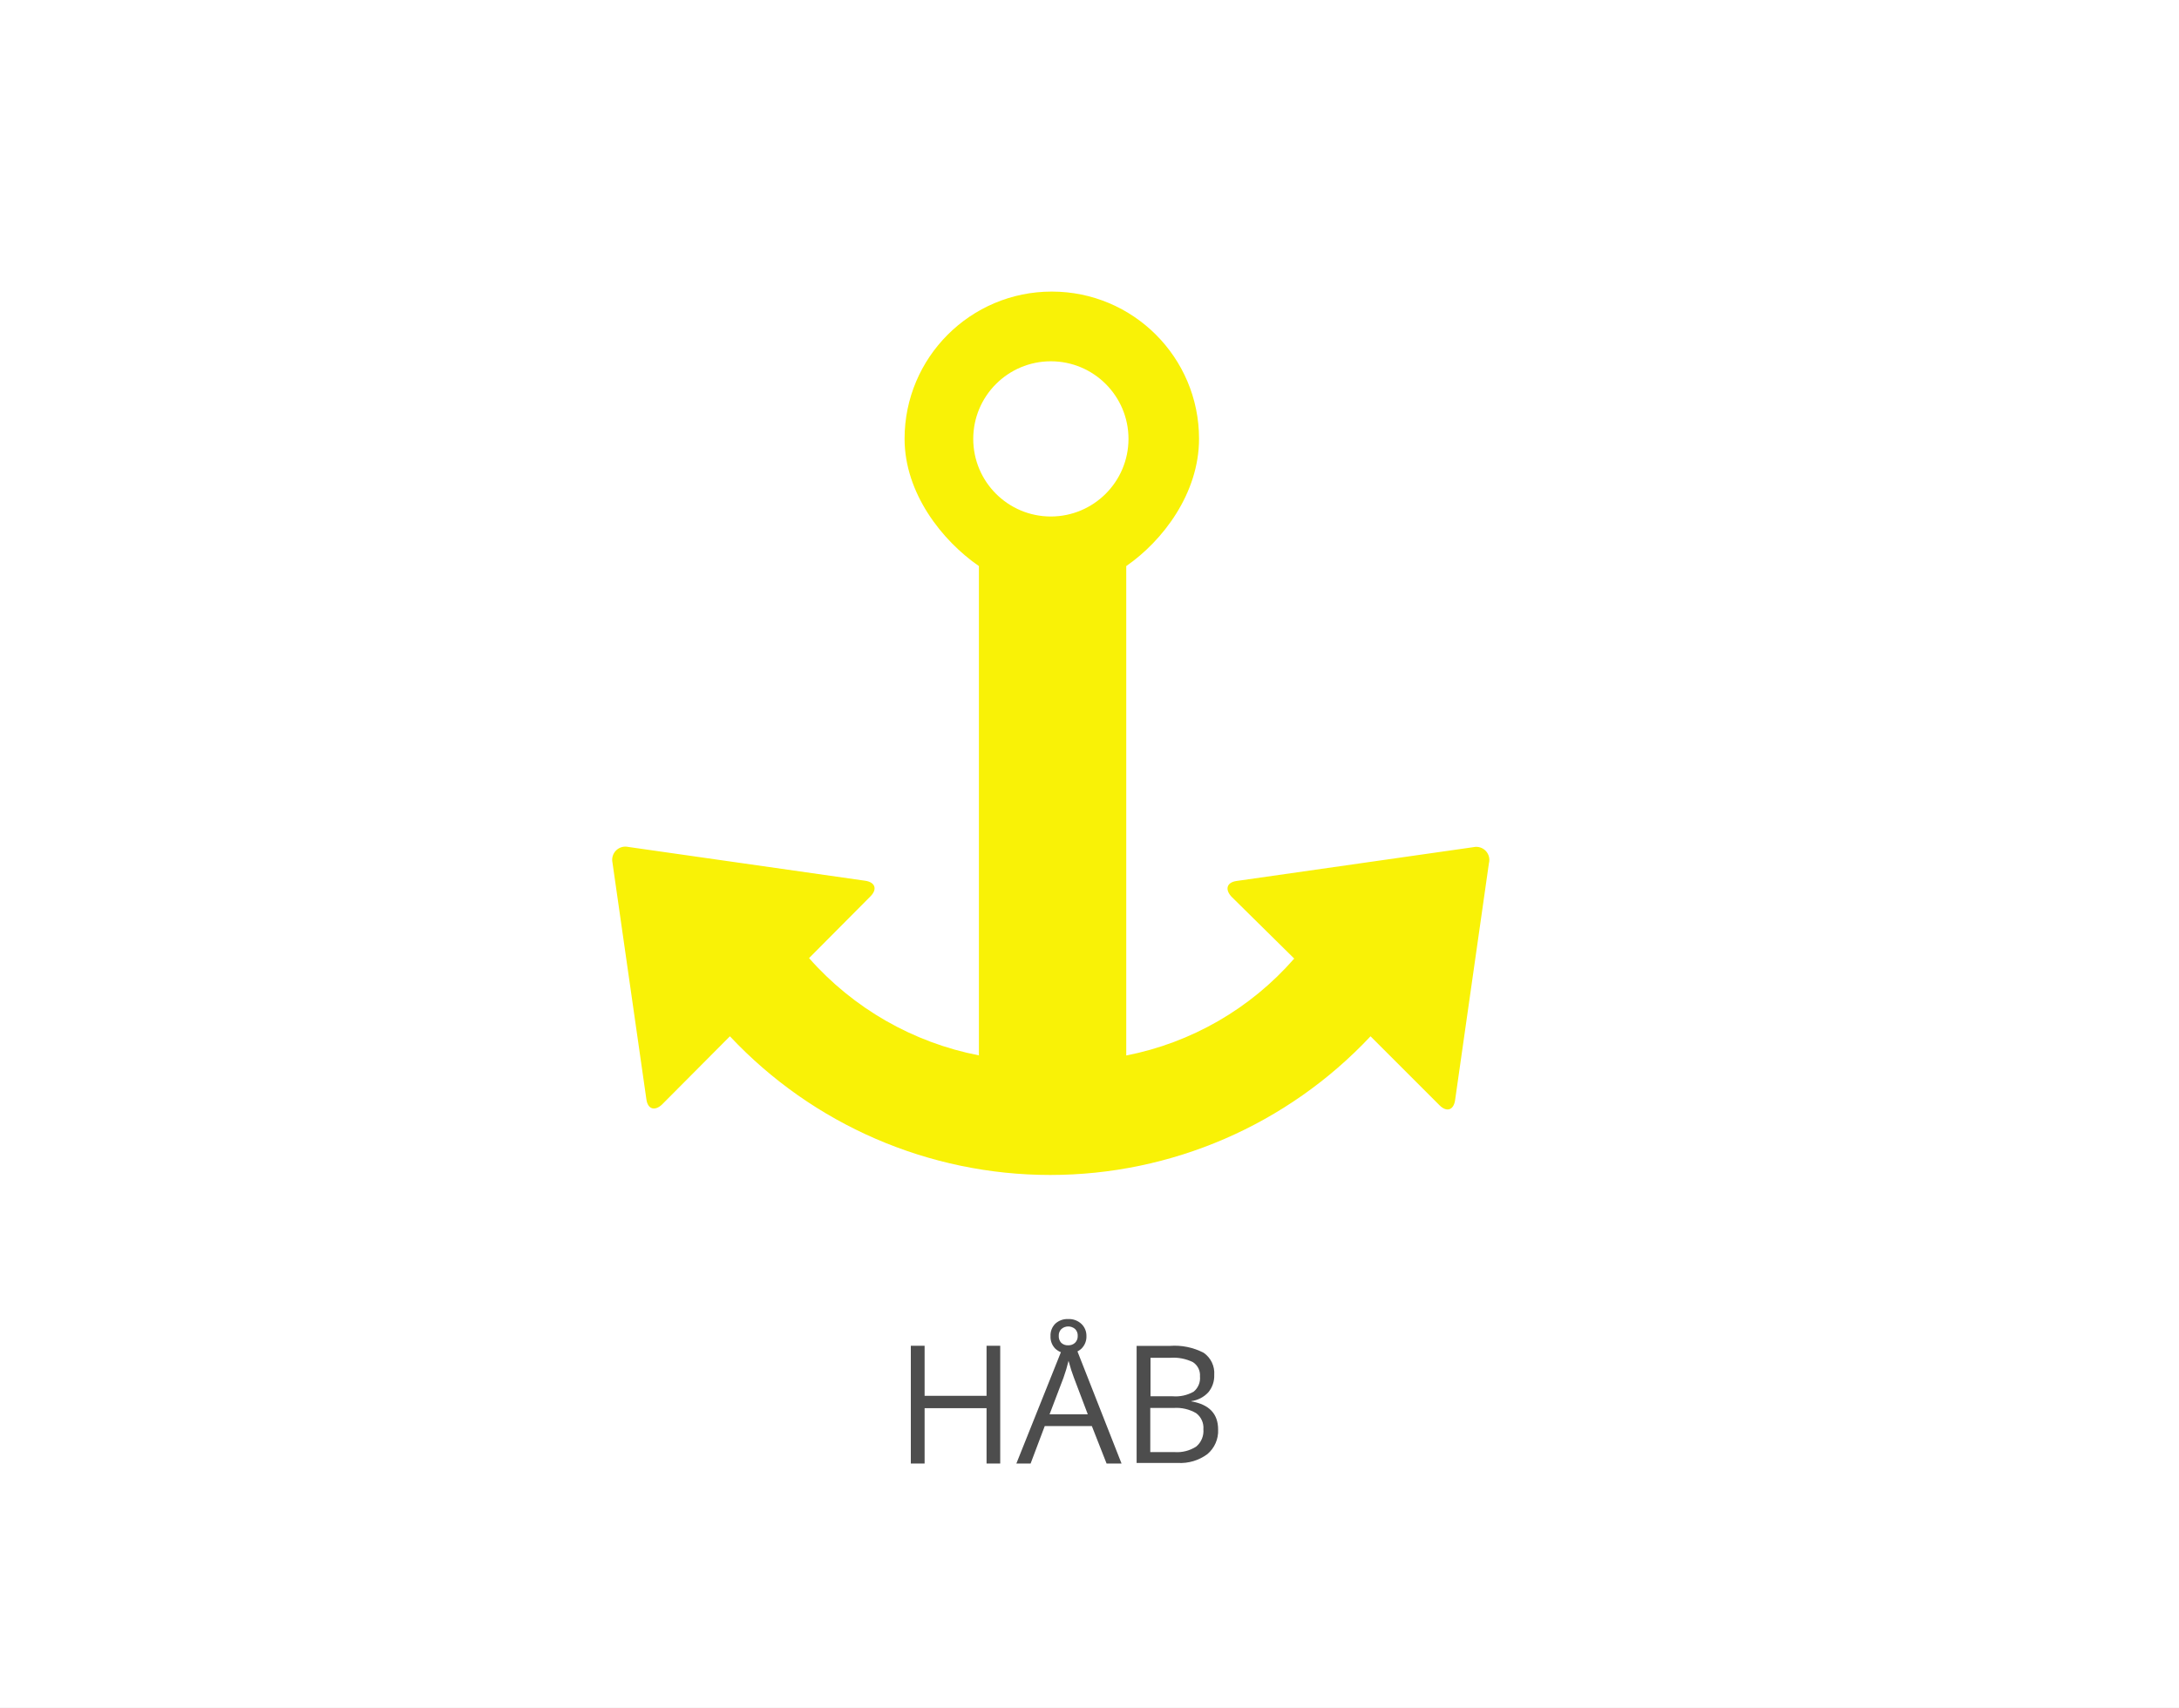
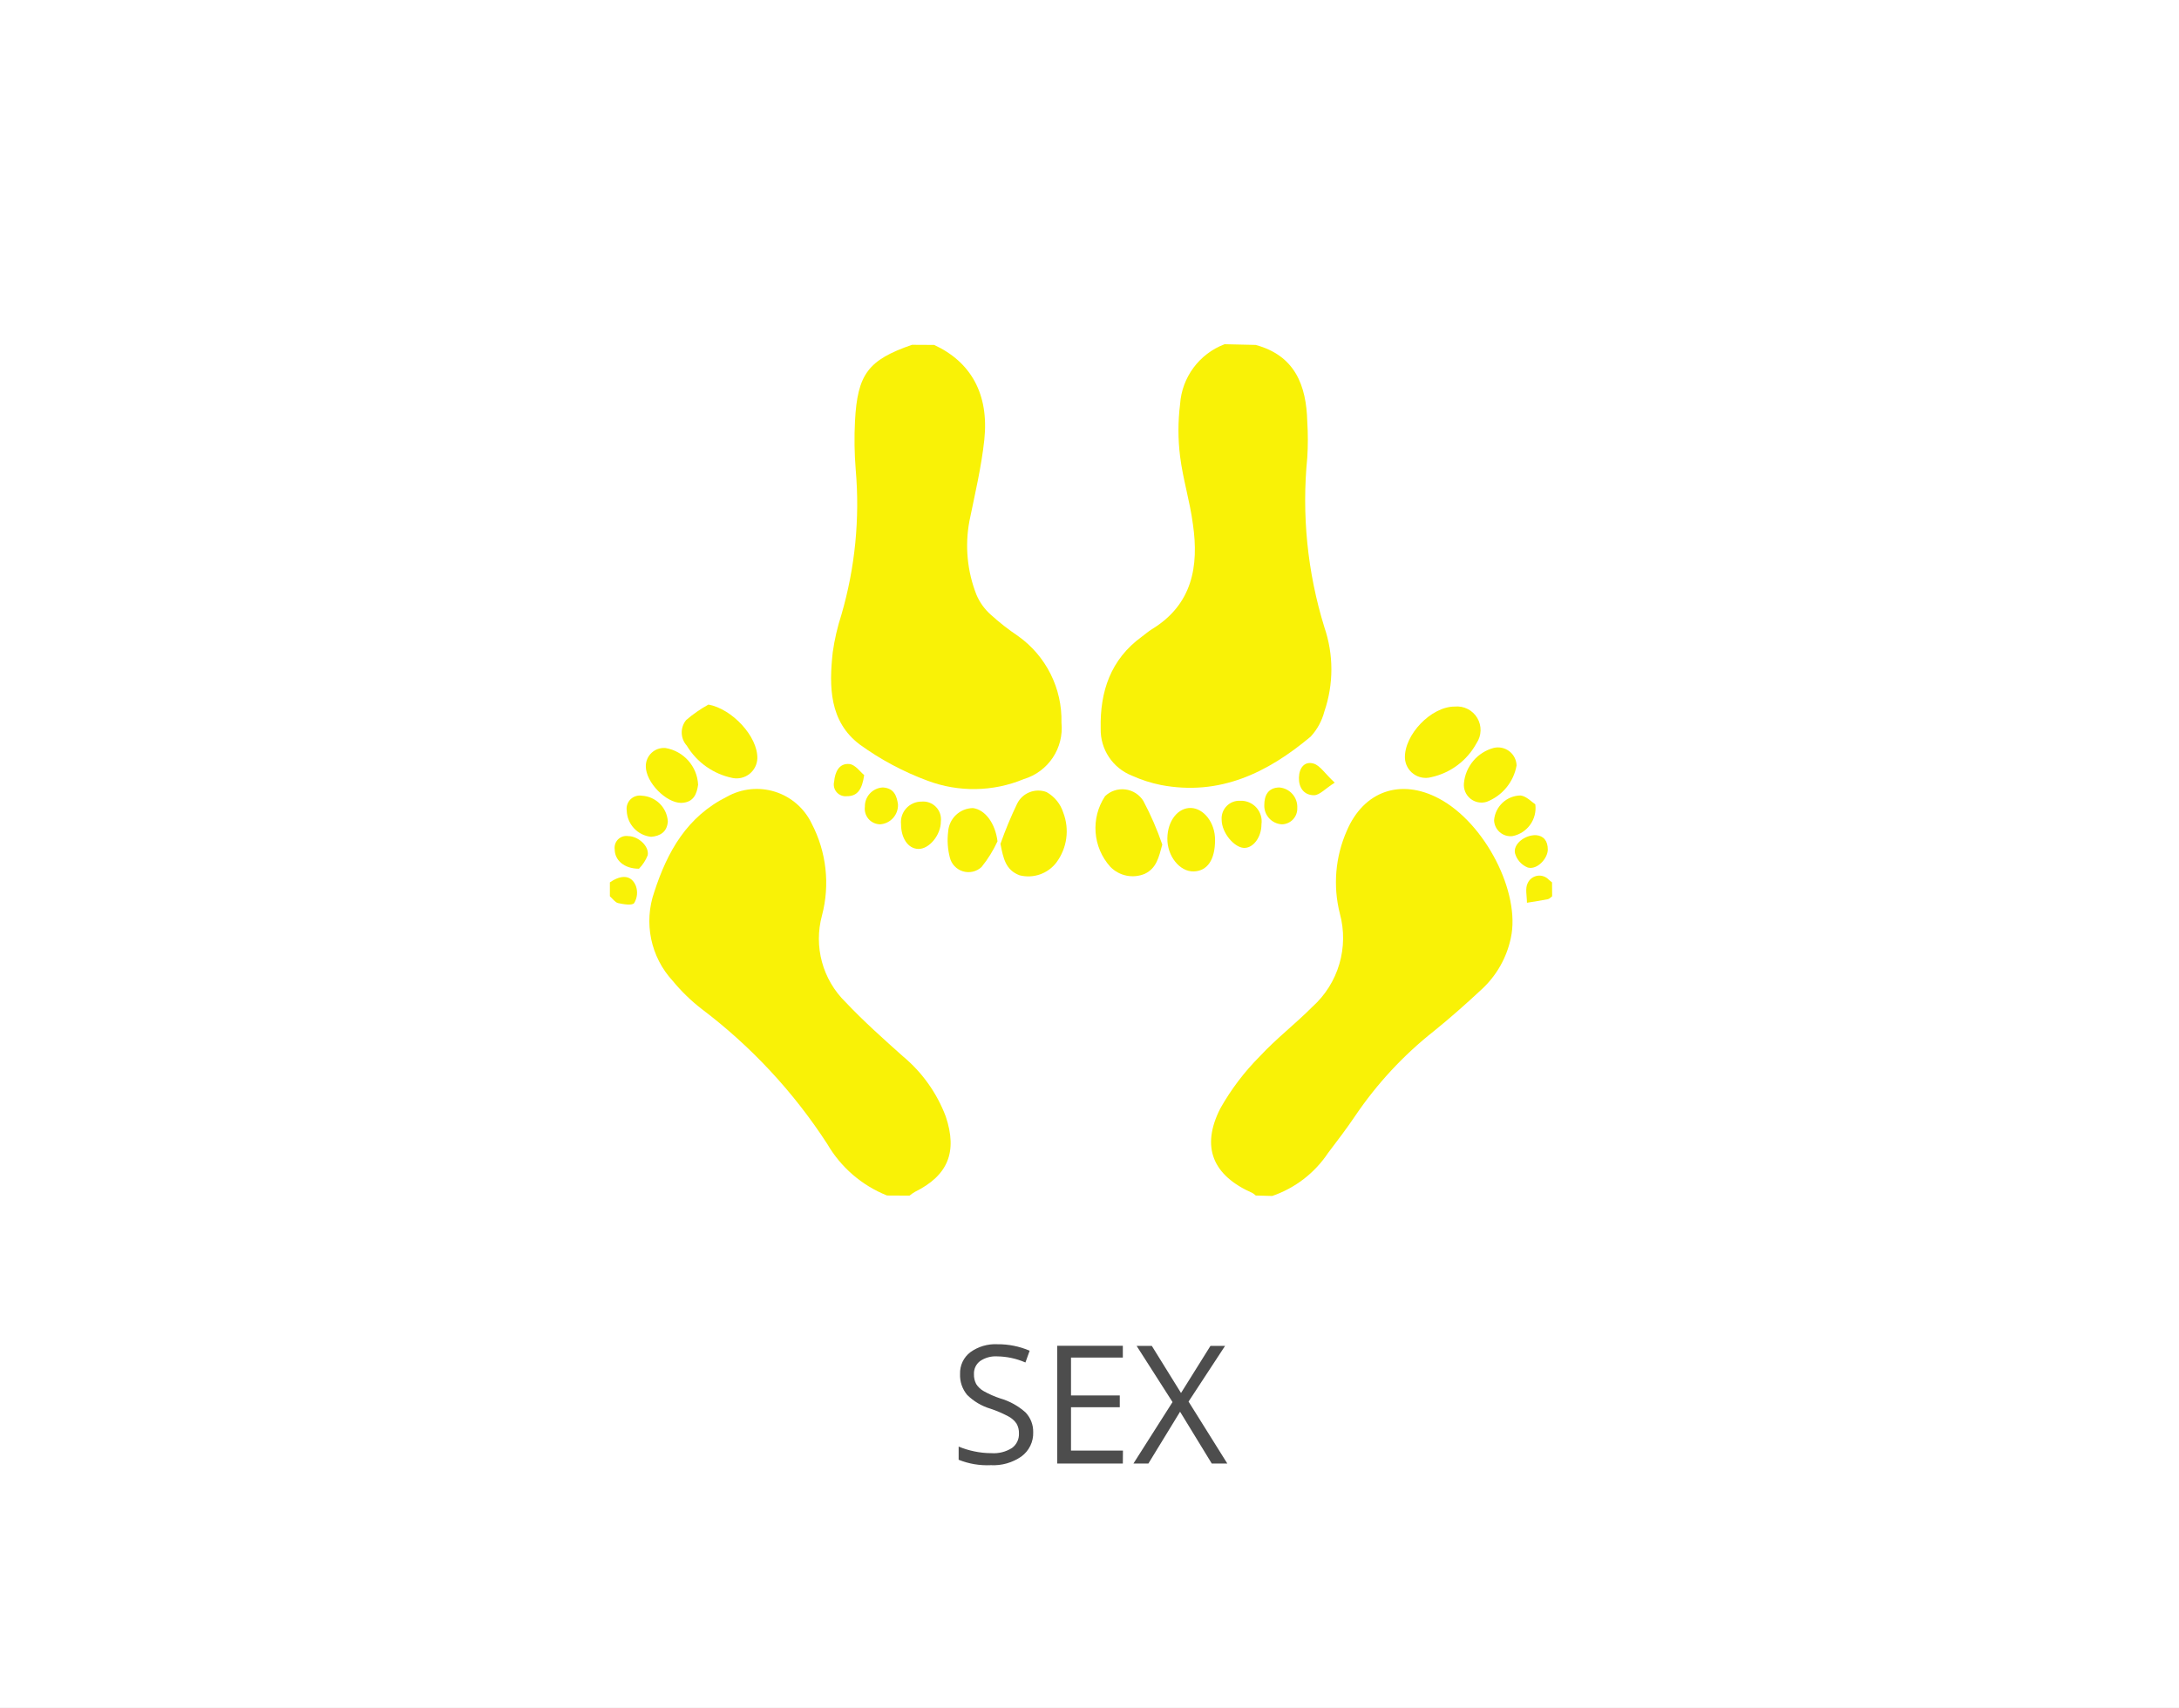
- <svg xmlns="http://www.w3.org/2000/svg" id="BG" viewBox="0 0 185 145">
+ <svg xmlns="http://www.w3.org/2000/svg" viewBox="0 0 185 145">
  <defs>
    <style>.cls-1{fill:#fff;}.cls-2{fill:#4d4d4d;}.cls-3{fill:#f9f206;}</style>
  </defs>
-   <rect class="cls-1" width="185" height="145" />
-   <g id="HÅB">
-     <path class="cls-2" d="M85.42,124.28H84.26v-4.7H79v4.7H77.83v-10H79v4.25h5.26v-4.25h1.16v10Z" transform="translate(-0.5 0)" />
-     <path class="cls-2" d="M94.45,124.28L93.2,121.1h-4L88,124.28H86.79l4-10h1l3.93,10h-1.2Zm-1.61-4.22L91.68,117q-0.23-.59-0.46-1.44a13.11,13.11,0,0,1-.43,1.44l-1.18,3.1h3.23Zm-0.1-6.62a1.43,1.43,0,0,1-.42,1.08,1.54,1.54,0,0,1-1.12.41,1.51,1.51,0,0,1-1.1-.4,1.42,1.42,0,0,1-.41-1.07,1.4,1.4,0,0,1,.41-1.06,1.53,1.53,0,0,1,1.1-.39,1.54,1.54,0,0,1,1.11.41A1.38,1.38,0,0,1,92.74,113.43Zm-0.74,0a0.76,0.76,0,0,0-.23-0.59,0.89,0.89,0,0,0-1.15,0,0.76,0.76,0,0,0-.23.59,0.81,0.81,0,0,0,.21.59,0.8,0.8,0,0,0,.59.21,0.8,0.8,0,0,0,.58-0.21A0.77,0.77,0,0,0,92,113.45Z" transform="translate(-0.5 0)" />
-     <path class="cls-2" d="M97,114.29h2.82a5.33,5.33,0,0,1,2.88.59,2.1,2.1,0,0,1,.89,1.88,2.18,2.18,0,0,1-.5,1.47,2.39,2.39,0,0,1-1.45.75V119q2.28,0.39,2.28,2.39a2.57,2.57,0,0,1-.91,2.09,3.85,3.85,0,0,1-2.53.75H97v-10Zm1.16,4.28h1.91a3.11,3.11,0,0,0,1.77-.39,1.49,1.49,0,0,0,.54-1.3,1.32,1.32,0,0,0-.6-1.21,3.76,3.76,0,0,0-1.91-.37H98.18v3.27Zm0,1v3.74h2.08a3,3,0,0,0,1.82-.47,1.73,1.73,0,0,0,.61-1.47,1.55,1.55,0,0,0-.62-1.37,3.34,3.34,0,0,0-1.9-.44h-2Z" transform="translate(-0.5 0)" />
-     <g id="anchor">
-       <path class="cls-3" d="M125.59,71.94l-20.1,2.87c-0.85.12-1,.72-0.44,1.33l5.33,5.26a25.41,25.41,0,0,1-14.26,8.23V48.07c3.12-2.16,6.18-6.19,6.18-10.81a12.49,12.49,0,1,0-25,0c0,4.62,3.18,8.65,6.31,10.81V89.62a25.78,25.78,0,0,1-14.42-8.26l5.22-5.25c0.6-.61.39-1.2-0.46-1.32L53.84,71.92a1.12,1.12,0,0,0-1.34,1.33l2.88,20.11c0.12,0.85.72,1,1.32,0.44L62.47,88A37.29,37.29,0,0,0,116.86,88l5.86,5.86c0.61,0.61,1.2.41,1.32-.44l2.87-20.11A1.11,1.11,0,0,0,125.59,71.94ZM89.72,43.86a6.59,6.59,0,1,1,6.59-6.59A6.6,6.6,0,0,1,89.72,43.86Z" transform="translate(-0.5 0)" />
+   <g id="BG">
+     <rect class="cls-1" width="185" height="145" />
+   </g>
+   <g id="DIGT">
+     <g id="EMNE_-_ikonhøjde75" data-name="EMNE - ikonhøjde75">
+       <g id="SEX">
+         <path class="cls-2" d="M88.22,121.62a2.45,2.45,0,0,1-1,2.06,4.15,4.15,0,0,1-2.6.74,6.5,6.5,0,0,1-2.73-.46v-1.12a7.24,7.24,0,0,0,1.34.41,7,7,0,0,0,1.44.15,2.9,2.9,0,0,0,1.75-.44,1.45,1.45,0,0,0,.59-1.23,1.57,1.57,0,0,0-.21-.85,1.92,1.92,0,0,0-.7-.61,9.8,9.8,0,0,0-1.49-.64,4.74,4.74,0,0,1-2-1.18,2.61,2.61,0,0,1-.6-1.78,2.22,2.22,0,0,1,.87-1.84,3.61,3.61,0,0,1,2.3-.68,6.78,6.78,0,0,1,2.74.55l-.36,1a6.19,6.19,0,0,0-2.41-.52,2.33,2.33,0,0,0-1.44.4,1.31,1.31,0,0,0-.52,1.1,1.69,1.69,0,0,0,.19.85,1.8,1.8,0,0,0,.65.61,8,8,0,0,0,1.39.61,5.5,5.5,0,0,1,2.16,1.2A2.37,2.37,0,0,1,88.22,121.62Z" transform="translate(-0.5 0)" />
+         <path class="cls-2" d="M95.83,124.28H90.26v-10h5.57v1H91.43v3.22h4.14v1H91.43v3.68h4.41Z" transform="translate(-0.5 0)" />
+         <path class="cls-2" d="M104.7,124.28h-1.32l-2.69-4.4L98,124.28H96.73l3.32-5.22L97,114.29h1.29l2.48,4,2.5-4h1.24l-3.1,4.73Z" transform="translate(-0.5 0)" />
+         <path class="cls-3" d="M107.11,29.29c3.34.91,4.3,3.43,4.38,6.52a24.45,24.45,0,0,1,0,3.05,36.51,36.51,0,0,0,1.45,14.4,11.05,11.05,0,0,1,0,7.16,5,5,0,0,1-1.16,2.13c-3.67,3.08-7.74,5.06-12.72,4.11a11.45,11.45,0,0,1-2.45-.79,4.19,4.19,0,0,1-2.66-4c-.07-3.14.84-5.88,3.5-7.81.29-.21.55-.45.85-.63,3.43-2.09,4-5.34,3.48-8.91-.25-1.94-.85-3.83-1.09-5.77a17.78,17.78,0,0,1,0-4.42,5.87,5.87,0,0,1,3.78-5.1Z" transform="translate(-0.5 0)" />
+         <path class="cls-3" d="M79.81,29.29c3.12,1.44,4.67,4.18,4.26,8.05-.25,2.33-.8,4.63-1.27,6.93a11.37,11.37,0,0,0,.6,6.23,4.73,4.73,0,0,0,1.21,1.69A19.78,19.78,0,0,0,86.92,54a8.76,8.76,0,0,1,3.7,7.37,4.52,4.52,0,0,1-3.2,4.79,11.11,11.11,0,0,1-8.16.14,24,24,0,0,1-5.77-3.08c-2.58-1.95-2.61-4.92-2.29-7.83a18.94,18.94,0,0,1,.74-3.2,33.61,33.61,0,0,0,1.21-12.32,31.18,31.18,0,0,1-.06-4.11c.21-4,1.12-5.19,4.84-6.48Z" transform="translate(-0.5 0)" />
+         <path class="cls-3" d="M75.81,101.52a10.26,10.26,0,0,1-5.07-4.37A45.16,45.16,0,0,0,60.06,85.67a15.27,15.27,0,0,1-2.44-2.37,7.49,7.49,0,0,1-1.57-7.56c1.11-3.43,2.78-6.39,6.16-8.08a5.17,5.17,0,0,1,7.21,2.29,10.86,10.86,0,0,1,.87,7.78,7.53,7.53,0,0,0,2,7.37c1.53,1.62,3.2,3.11,4.87,4.6a12.28,12.28,0,0,1,3.64,5.12c1,3,.19,5-2.62,6.39a3.67,3.67,0,0,0-.46.32Z" transform="translate(-0.5 0)" />
+         <path class="cls-3" d="M107.11,101.52a1.43,1.43,0,0,0-.27-.21c-3.37-1.48-4.41-3.9-2.73-7.19a20.6,20.6,0,0,1,3.37-4.44c1.38-1.49,3-2.73,4.45-4.19a7.87,7.87,0,0,0,2.32-7.93,10.82,10.82,0,0,1,.59-7c1.44-3.39,4.58-4.48,7.83-2.75,3.92,2.08,6.95,8,6.1,11.85A8.22,8.22,0,0,1,126.31,84c-1.32,1.23-2.67,2.43-4.07,3.56a32.06,32.06,0,0,0-6.69,7.21c-.72,1.07-1.51,2.1-2.29,3.13a9.34,9.34,0,0,1-4.75,3.66Z" transform="translate(-0.5 0)" />
+         <path class="cls-3" d="M52.28,74.93c1-.69,1.84-.62,2.21.31a1.7,1.7,0,0,1-.15,1.45c-.18.22-.9.1-1.36,0-.26-.06-.47-.38-.7-.58Z" transform="translate(-0.5 0)" />
+         <path class="cls-3" d="M132.28,76.11c-.12.09-.23.22-.37.25-.59.12-1.18.2-1.77.3,0-.57-.17-1.24.07-1.68a1.09,1.09,0,0,1,1.79-.27l.27.22Z" transform="translate(-0.5 0)" />
+         <path class="cls-3" d="M99.18,71.72c-.3,1.1-.49,2-1.48,2.48a2.65,2.65,0,0,1-2.93-.59,4.91,4.91,0,0,1-.45-6,2.11,2.11,0,0,1,3.25.4A25.43,25.43,0,0,1,99.18,71.72Z" transform="translate(-0.5 0)" />
+         <path class="cls-3" d="M85.44,71.66a33.66,33.66,0,0,1,1.41-3.4,2,2,0,0,1,2.5-1A3.05,3.05,0,0,1,90.77,69a4.43,4.43,0,0,1-.58,4.24,3,3,0,0,1-3.12,1.09C85.86,73.88,85.68,72.86,85.44,71.66Z" transform="translate(-0.5 0)" />
+         <path class="cls-3" d="M60.65,59.83c2,.37,4.19,2.7,4.15,4.57a1.76,1.76,0,0,1-2.08,1.67,5.9,5.9,0,0,1-3.91-2.75,1.67,1.67,0,0,1-.06-2.17A11.05,11.05,0,0,1,60.65,59.83Z" transform="translate(-0.5 0)" />
+         <path class="cls-3" d="M124,60a2,2,0,0,1,1.86,3.11A5.78,5.78,0,0,1,122,66a1.77,1.77,0,0,1-2.22-1.62C119.71,62.4,122,60,124,60Z" transform="translate(-0.5 0)" />
+         <path class="cls-3" d="M103.66,71.33c0,1.68-.65,2.64-1.82,2.67s-2.25-1.29-2.23-2.81.92-2.61,2-2.58S103.67,69.85,103.66,71.33Z" transform="translate(-0.5 0)" />
+         <path class="cls-3" d="M85.19,71.44a10.35,10.35,0,0,1-1.36,2.19,1.63,1.63,0,0,1-2.69-.82A5.88,5.88,0,0,1,81,70.62a2.14,2.14,0,0,1,2.11-2C84.15,68.76,85,69.92,85.19,71.44Z" transform="translate(-0.5 0)" />
+         <path class="cls-3" d="M129.26,65a4.07,4.07,0,0,1-2.54,3.09,1.5,1.5,0,0,1-1.93-1.58,3.43,3.43,0,0,1,2.53-3A1.58,1.58,0,0,1,129.26,65Z" transform="translate(-0.5 0)" />
+         <path class="cls-3" d="M59.77,66.64c-.11.77-.37,1.51-1.44,1.54-1.27,0-3-1.73-3-3.11A1.54,1.54,0,0,1,57,63.52,3.32,3.32,0,0,1,59.77,66.64Z" transform="translate(-0.5 0)" />
+         <path class="cls-3" d="M77,70a1.74,1.74,0,0,1,1.74-1.93,1.51,1.51,0,0,1,1.64,1.69c0,1.16-1,2.35-1.91,2.33S77,71.12,77,70Z" transform="translate(-0.5 0)" />
+         <path class="cls-3" d="M107.6,70c0,1.11-.72,2.06-1.52,2s-1.85-1.26-1.86-2.39A1.5,1.5,0,0,1,105.8,68,1.75,1.75,0,0,1,107.6,70Z" transform="translate(-0.5 0)" />
+         <path class="cls-3" d="M55.78,71.06a2.31,2.31,0,0,1-2.07-2.22A1.12,1.12,0,0,1,55,67.57a2.34,2.34,0,0,1,2.2,2.17C57.15,70.65,56.54,71,55.78,71.06Z" transform="translate(-0.5 0)" />
+         <path class="cls-3" d="M130.85,68.3A2.43,2.43,0,0,1,128.92,71a1.4,1.4,0,0,1-1.57-1.35,2.29,2.29,0,0,1,2.25-2.1C130.1,67.61,130.56,68.12,130.85,68.3Z" transform="translate(-0.5 0)" />
+         <path class="cls-3" d="M110.64,68.62a1.33,1.33,0,0,1-1.3,1.38,1.58,1.58,0,0,1-1.5-1.63c0-.81.31-1.48,1.27-1.5A1.66,1.66,0,0,1,110.64,68.62Z" transform="translate(-0.5 0)" />
+         <path class="cls-3" d="M76.74,68.3A1.63,1.63,0,0,1,75.23,70a1.32,1.32,0,0,1-1.3-1.5,1.6,1.6,0,0,1,1.52-1.63C76.43,66.92,76.64,67.63,76.74,68.3Z" transform="translate(-0.5 0)" />
+         <path class="cls-3" d="M54.75,73.77c-1.3,0-2.06-.76-2.06-1.64A1,1,0,0,1,53.84,71c.83,0,1.8.85,1.65,1.63A3.42,3.42,0,0,1,54.75,73.77Z" transform="translate(-0.5 0)" />
+         <path class="cls-3" d="M130.91,70.92c.64.05,1,.48,1,1.22s-.88,1.75-1.7,1.53a1.83,1.83,0,0,1-1.08-1.2C128.94,71.7,129.94,70.89,130.91,70.92Z" transform="translate(-0.5 0)" />
+         <path class="cls-3" d="M113.82,66.46c-.83.53-1.28,1.06-1.75,1.07-.87,0-1.31-.65-1.29-1.49s.48-1.42,1.24-1.2C112.58,65,113,65.71,113.82,66.46Z" transform="translate(-0.5 0)" />
+         <path class="cls-3" d="M73.87,65.82c-.17,1.18-.55,1.8-1.46,1.79a1,1,0,0,1-1.09-1.24c.07-.79.41-1.58,1.3-1.49C73.11,64.93,73.55,65.56,73.87,65.82Z" transform="translate(-0.5 0)" />
+       </g>
    </g>
  </g>
</svg>
